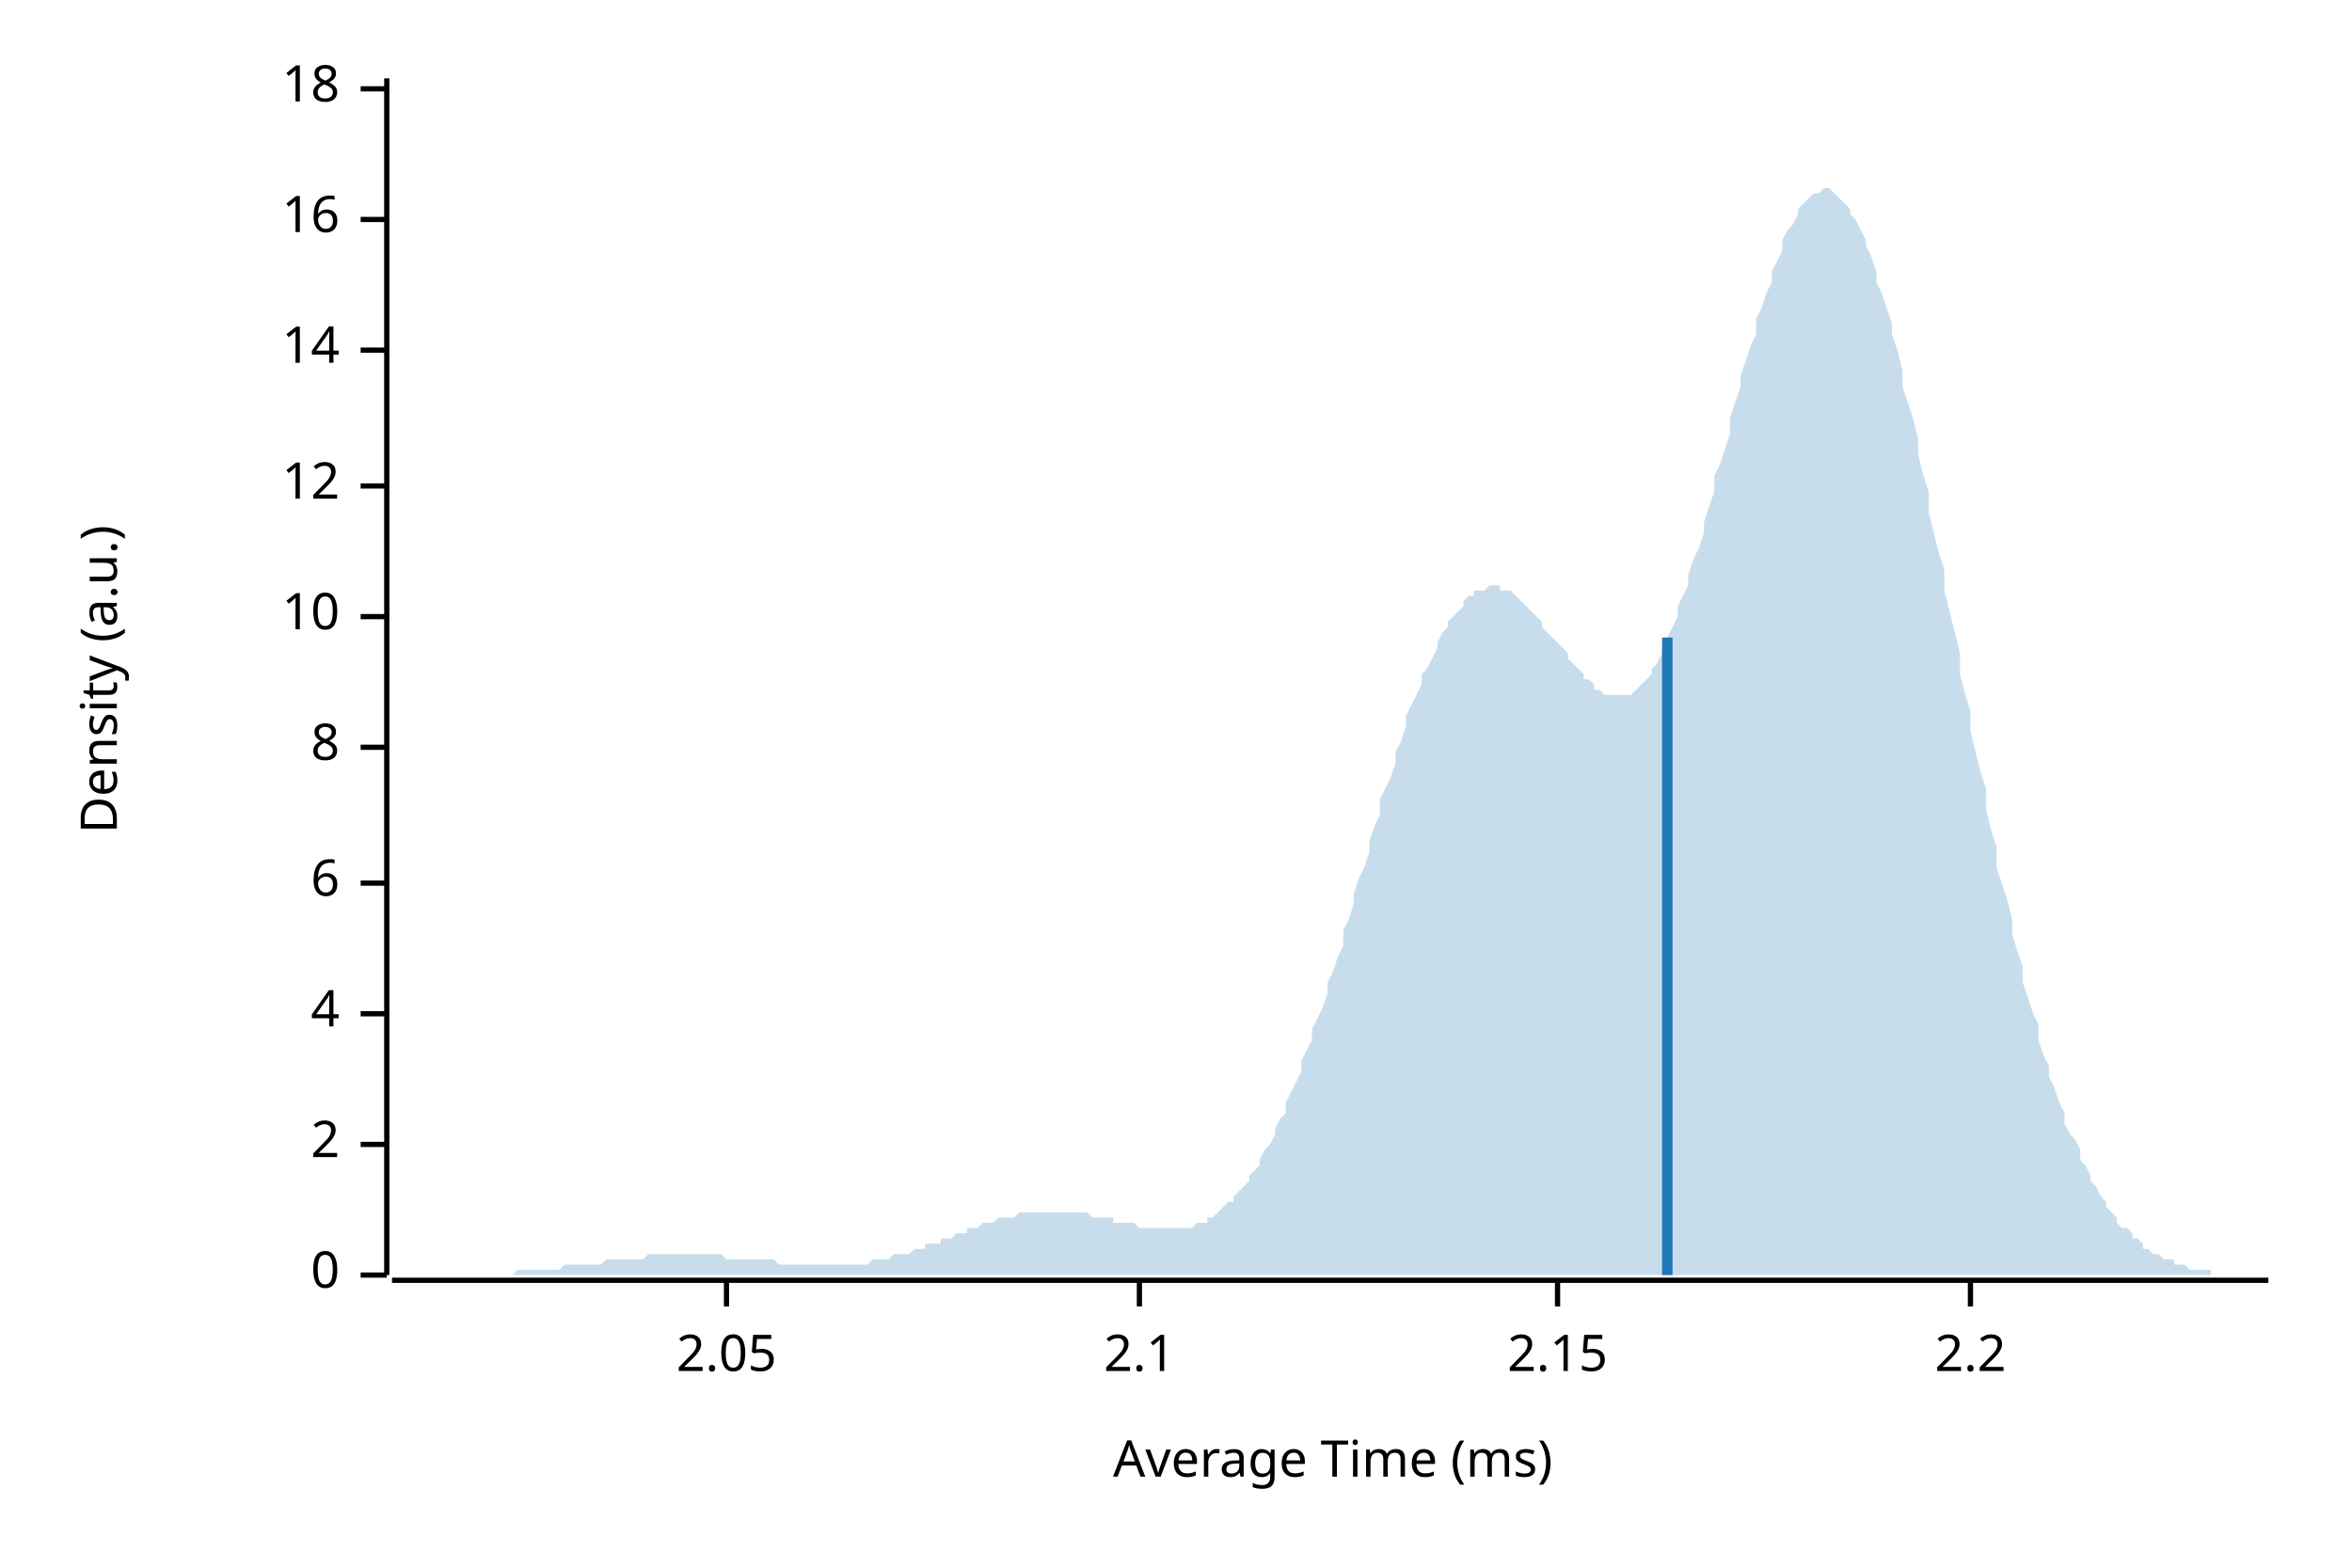
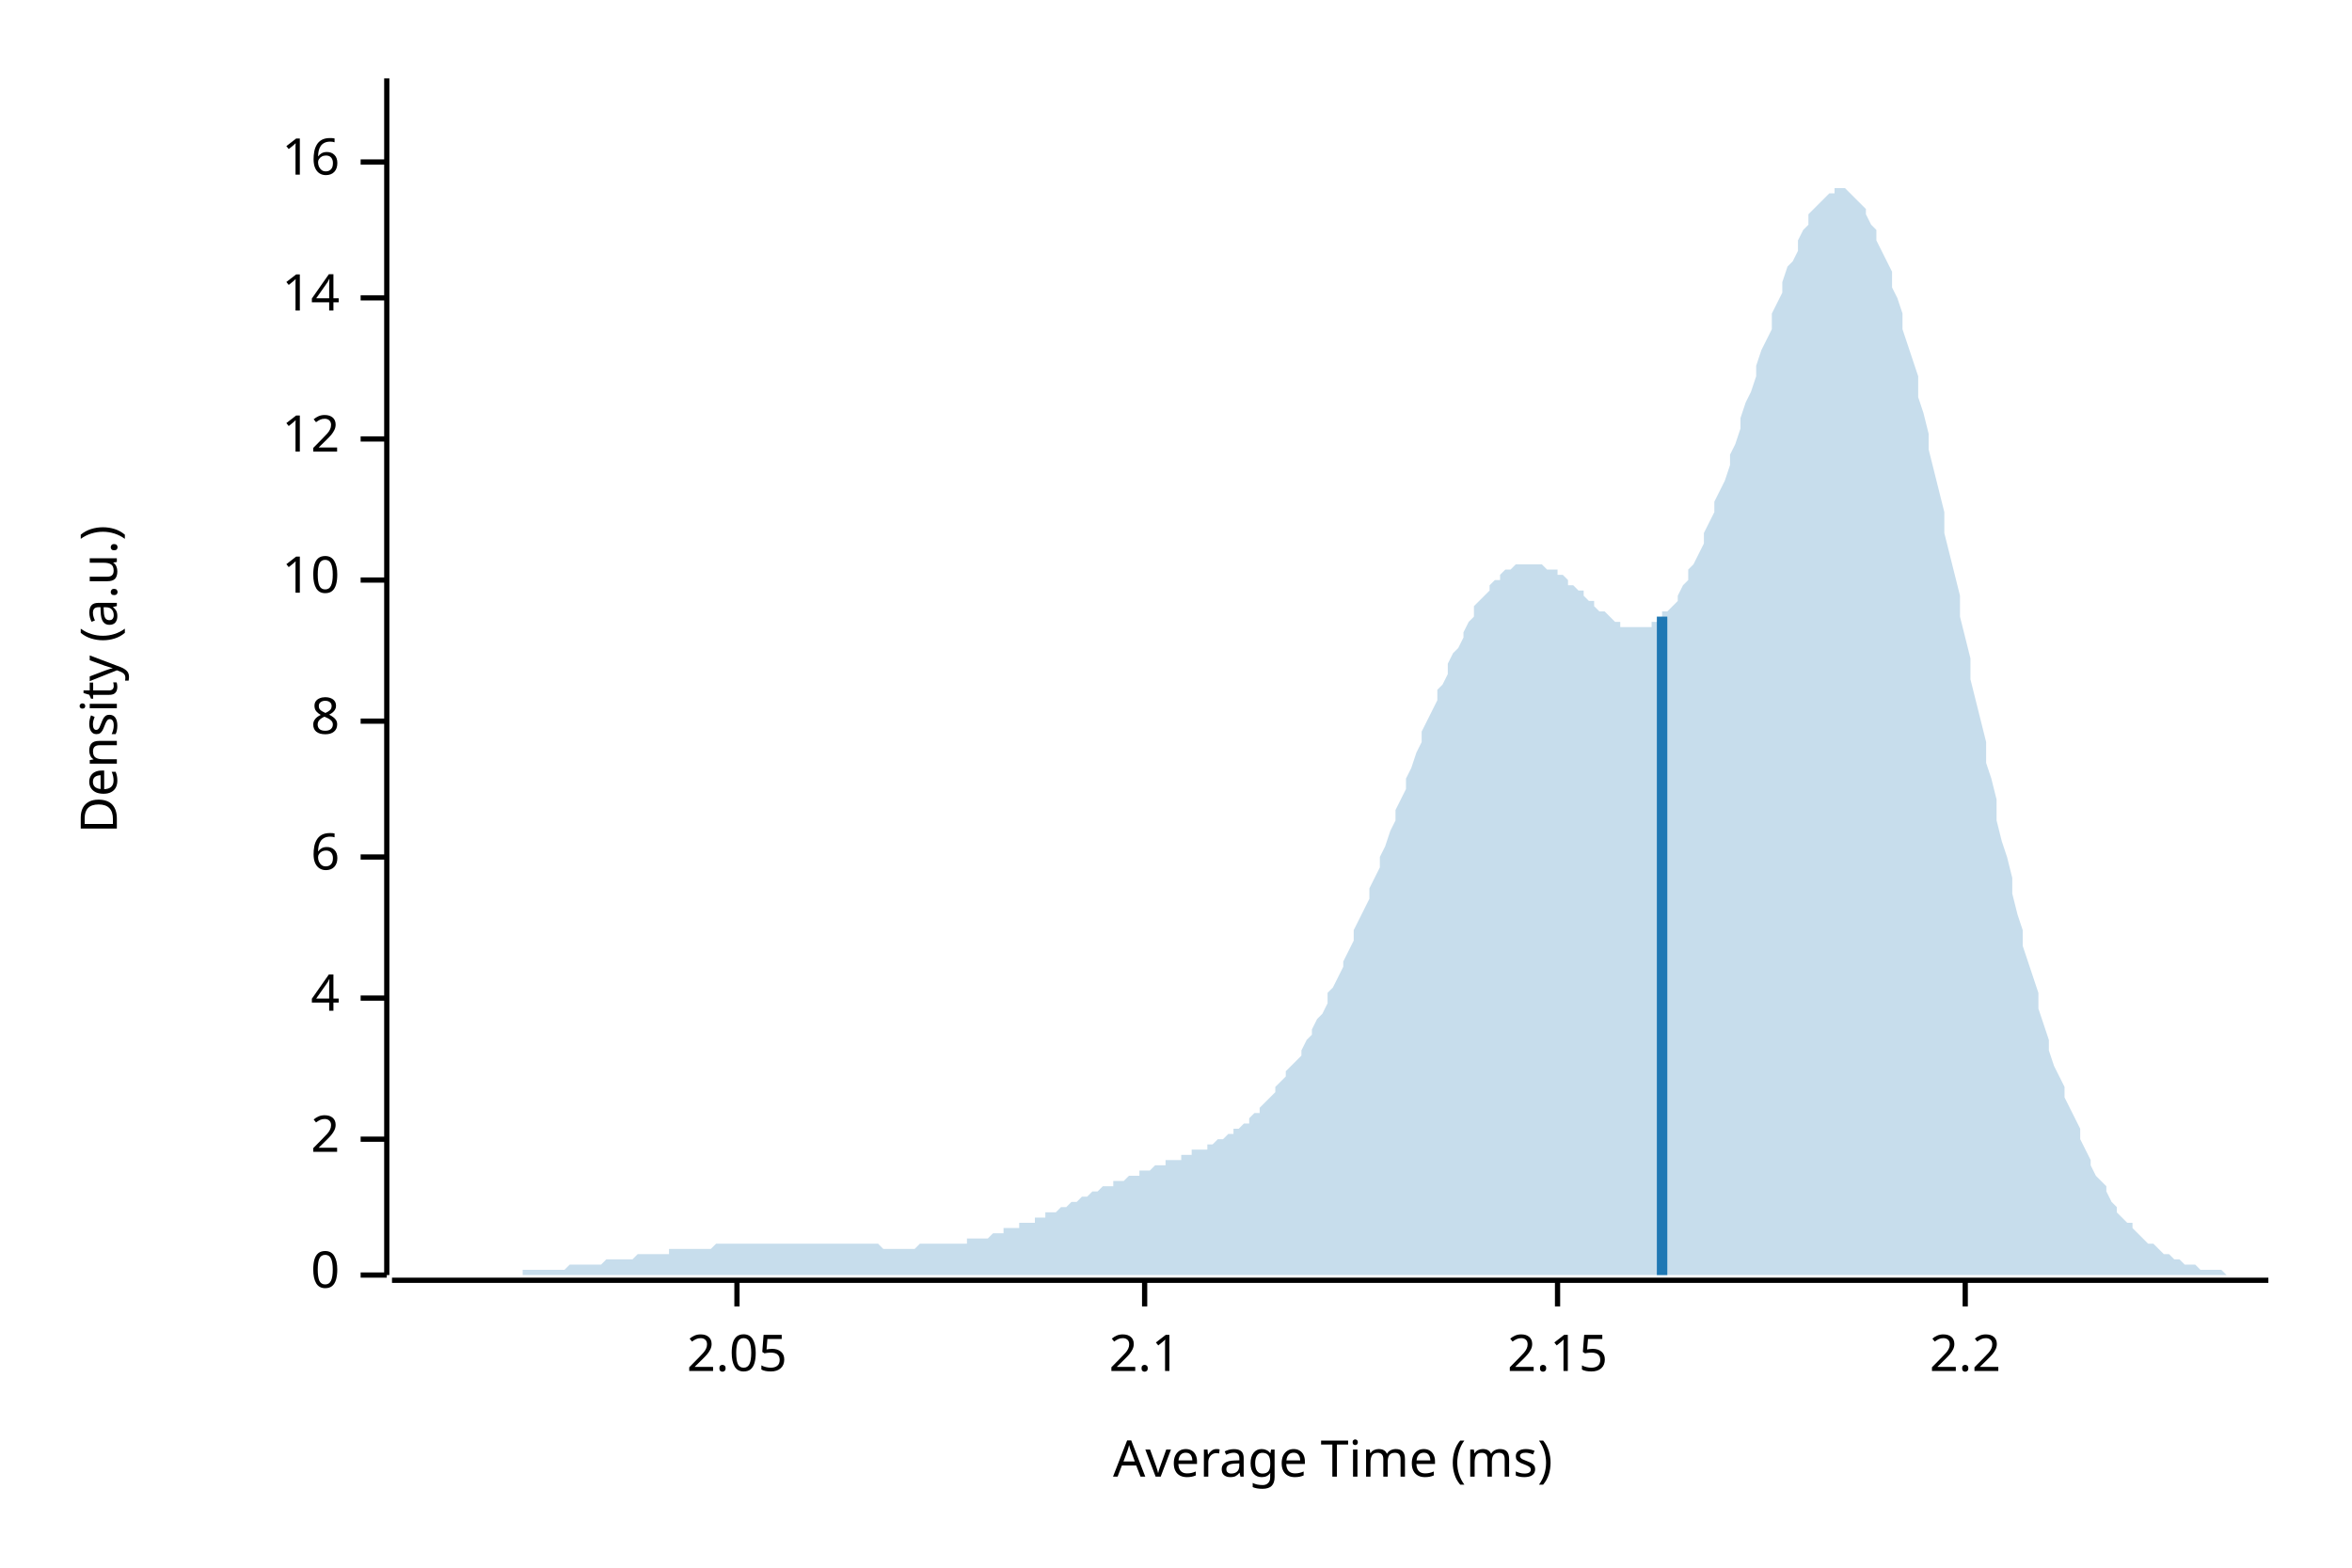
<svg xmlns="http://www.w3.org/2000/svg" width="450" height="300" viewBox="0 0 450 300">
  <text x="15" y="130" dy="0.76em" text-anchor="middle" font-family="sans-serif" font-size="9.677" opacity="1" fill="#000000" transform="rotate(270, 15, 130)">
Density (a.u.)
</text>
  <text x="255" y="285" dy="-0.5ex" text-anchor="middle" font-family="sans-serif" font-size="9.677" opacity="1" fill="#000000">
Average Time (ms)
</text>
  <polyline fill="none" opacity="1" stroke="#000000" stroke-width="1" points="74,15 74,244 " />
  <text x="65" y="244" dy="0.5ex" text-anchor="end" font-family="sans-serif" font-size="9.677" opacity="1" fill="#000000">
0
</text>
  <polyline fill="none" opacity="1" stroke="#000000" stroke-width="1" points="69,244 74,244 " />
-   <text x="65" y="219" dy="0.5ex" text-anchor="end" font-family="sans-serif" font-size="9.677" opacity="1" fill="#000000">
+   <text x="65" y="218" dy="0.5ex" text-anchor="end" font-family="sans-serif" font-size="9.677" opacity="1" fill="#000000">
2
</text>
-   <polyline fill="none" opacity="1" stroke="#000000" stroke-width="1" points="69,219 74,219 " />
-   <text x="65" y="194" dy="0.5ex" text-anchor="end" font-family="sans-serif" font-size="9.677" opacity="1" fill="#000000">
+   <polyline fill="none" opacity="1" stroke="#000000" stroke-width="1" points="69,218 74,218 " />
+   <text x="65" y="191" dy="0.5ex" text-anchor="end" font-family="sans-serif" font-size="9.677" opacity="1" fill="#000000">
4
</text>
-   <polyline fill="none" opacity="1" stroke="#000000" stroke-width="1" points="69,194 74,194 " />
-   <text x="65" y="169" dy="0.5ex" text-anchor="end" font-family="sans-serif" font-size="9.677" opacity="1" fill="#000000">
+   <polyline fill="none" opacity="1" stroke="#000000" stroke-width="1" points="69,191 74,191 " />
+   <text x="65" y="164" dy="0.5ex" text-anchor="end" font-family="sans-serif" font-size="9.677" opacity="1" fill="#000000">
6
</text>
-   <polyline fill="none" opacity="1" stroke="#000000" stroke-width="1" points="69,169 74,169 " />
-   <text x="65" y="143" dy="0.5ex" text-anchor="end" font-family="sans-serif" font-size="9.677" opacity="1" fill="#000000">
+   <polyline fill="none" opacity="1" stroke="#000000" stroke-width="1" points="69,164 74,164 " />
+   <text x="65" y="138" dy="0.5ex" text-anchor="end" font-family="sans-serif" font-size="9.677" opacity="1" fill="#000000">
8
</text>
-   <polyline fill="none" opacity="1" stroke="#000000" stroke-width="1" points="69,143 74,143 " />
-   <text x="65" y="118" dy="0.5ex" text-anchor="end" font-family="sans-serif" font-size="9.677" opacity="1" fill="#000000">
+   <polyline fill="none" opacity="1" stroke="#000000" stroke-width="1" points="69,138 74,138 " />
+   <text x="65" y="111" dy="0.5ex" text-anchor="end" font-family="sans-serif" font-size="9.677" opacity="1" fill="#000000">
10
</text>
-   <polyline fill="none" opacity="1" stroke="#000000" stroke-width="1" points="69,118 74,118 " />
-   <text x="65" y="93" dy="0.5ex" text-anchor="end" font-family="sans-serif" font-size="9.677" opacity="1" fill="#000000">
+   <polyline fill="none" opacity="1" stroke="#000000" stroke-width="1" points="69,111 74,111 " />
+   <text x="65" y="84" dy="0.5ex" text-anchor="end" font-family="sans-serif" font-size="9.677" opacity="1" fill="#000000">
12
</text>
-   <polyline fill="none" opacity="1" stroke="#000000" stroke-width="1" points="69,93 74,93 " />
-   <text x="65" y="67" dy="0.5ex" text-anchor="end" font-family="sans-serif" font-size="9.677" opacity="1" fill="#000000">
+   <polyline fill="none" opacity="1" stroke="#000000" stroke-width="1" points="69,84 74,84 " />
+   <text x="65" y="57" dy="0.5ex" text-anchor="end" font-family="sans-serif" font-size="9.677" opacity="1" fill="#000000">
14
</text>
-   <polyline fill="none" opacity="1" stroke="#000000" stroke-width="1" points="69,67 74,67 " />
-   <text x="65" y="42" dy="0.5ex" text-anchor="end" font-family="sans-serif" font-size="9.677" opacity="1" fill="#000000">
+   <polyline fill="none" opacity="1" stroke="#000000" stroke-width="1" points="69,57 74,57 " />
+   <text x="65" y="31" dy="0.5ex" text-anchor="end" font-family="sans-serif" font-size="9.677" opacity="1" fill="#000000">
16
</text>
-   <polyline fill="none" opacity="1" stroke="#000000" stroke-width="1" points="69,42 74,42 " />
-   <text x="65" y="17" dy="0.5ex" text-anchor="end" font-family="sans-serif" font-size="9.677" opacity="1" fill="#000000">
- 18
- </text>
-   <polyline fill="none" opacity="1" stroke="#000000" stroke-width="1" points="69,17 74,17 " />
+   <polyline fill="none" opacity="1" stroke="#000000" stroke-width="1" points="69,31 74,31 " />
  <polyline fill="none" opacity="1" stroke="#000000" stroke-width="1" points="75,245 434,245 " />
-   <text x="139" y="255" dy="0.76em" text-anchor="middle" font-family="sans-serif" font-size="9.677" opacity="1" fill="#000000">
+   <text x="141" y="255" dy="0.76em" text-anchor="middle" font-family="sans-serif" font-size="9.677" opacity="1" fill="#000000">
2.05
</text>
-   <polyline fill="none" opacity="1" stroke="#000000" stroke-width="1" points="139,245 139,250 " />
-   <text x="218" y="255" dy="0.76em" text-anchor="middle" font-family="sans-serif" font-size="9.677" opacity="1" fill="#000000">
+   <polyline fill="none" opacity="1" stroke="#000000" stroke-width="1" points="141,245 141,250 " />
+   <text x="219" y="255" dy="0.76em" text-anchor="middle" font-family="sans-serif" font-size="9.677" opacity="1" fill="#000000">
2.1
</text>
-   <polyline fill="none" opacity="1" stroke="#000000" stroke-width="1" points="218,245 218,250 " />
+   <polyline fill="none" opacity="1" stroke="#000000" stroke-width="1" points="219,245 219,250 " />
  <text x="298" y="255" dy="0.76em" text-anchor="middle" font-family="sans-serif" font-size="9.677" opacity="1" fill="#000000">
2.15
</text>
  <polyline fill="none" opacity="1" stroke="#000000" stroke-width="1" points="298,245 298,250 " />
-   <text x="377" y="255" dy="0.76em" text-anchor="middle" font-family="sans-serif" font-size="9.677" opacity="1" fill="#000000">
+   <text x="376" y="255" dy="0.76em" text-anchor="middle" font-family="sans-serif" font-size="9.677" opacity="1" fill="#000000">
2.2
</text>
-   <polyline fill="none" opacity="1" stroke="#000000" stroke-width="1" points="377,245 377,250 " />
-   <polygon opacity="0.25" fill="#1F78B4" points="75,244 75,244 76,244 77,244 77,244 78,244 79,244 80,244 80,244 81,244 82,244 82,244 83,244 84,244 85,244 85,244 86,244 87,244 87,244 88,244 89,244 90,244 90,244 91,244 92,244 92,244 93,244 94,244 95,244 95,244 96,244 97,244 98,244 98,244 99,243 100,243 100,243 101,243 102,243 103,243 103,243 104,243 105,243 105,243 106,243 107,243 108,242 108,242 109,242 110,242 110,242 111,242 112,242 113,242 113,242 114,242 115,242 116,241 116,241 117,241 118,241 118,241 119,241 120,241 121,241 121,241 122,241 123,241 123,241 124,240 125,240 126,240 126,240 127,240 128,240 128,240 129,240 130,240 131,240 131,240 132,240 133,240 133,240 134,240 135,240 136,240 136,240 137,240 138,240 139,241 139,241 140,241 141,241 141,241 142,241 143,241 144,241 144,241 145,241 146,241 146,241 147,241 148,241 149,242 149,242 150,242 151,242 151,242 152,242 153,242 154,242 154,242 155,242 156,242 157,242 157,242 158,242 159,242 159,242 160,242 161,242 162,242 162,242 163,242 164,242 164,242 165,242 166,242 167,241 167,241 168,241 169,241 169,241 170,241 171,240 172,240 172,240 173,240 174,240 175,239 175,239 176,239 177,239 177,238 178,238 179,238 180,238 180,237 181,237 182,237 182,237 183,236 184,236 185,236 185,235 186,235 187,235 187,235 188,234 189,234 190,234 190,234 191,233 192,233 192,233 193,233 194,233 195,232 195,232 196,232 197,232 198,232 198,232 199,232 200,232 200,232 201,232 202,232 203,232 203,232 204,232 205,232 205,232 206,232 207,232 208,232 208,232 209,233 210,233 210,233 211,233 212,233 213,233 213,234 214,234 215,234 216,234 216,234 217,234 218,235 218,235 219,235 220,235 221,235 221,235 222,235 223,235 223,235 224,235 225,235 226,235 226,235 227,235 228,235 228,235 229,234 230,234 231,234 231,233 232,233 233,232 233,232 234,231 235,230 236,230 236,229 237,228 238,227 239,226 239,225 240,224 241,223 241,222 242,220 243,219 244,217 244,216 245,214 246,213 246,211 247,209 248,207 249,205 249,203 250,201 251,199 251,197 252,195 253,193 254,190 254,188 255,186 256,183 257,181 257,178 258,176 259,173 259,171 260,168 261,166 262,163 262,161 263,158 264,156 264,153 265,151 266,149 267,146 267,144 268,142 269,139 269,137 270,135 271,133 272,131 272,129 273,128 274,126 275,124 275,123 276,121 277,120 277,119 278,118 279,117 280,116 280,115 281,114 282,114 282,113 283,113 284,113 285,112 285,112 286,112 287,112 287,113 288,113 289,113 290,114 290,114 291,115 292,116 292,116 293,117 294,118 295,119 295,120 296,121 297,122 298,123 298,123 299,124 300,125 300,126 301,127 302,128 303,129 303,130 304,130 305,131 305,132 306,132 307,133 308,133 308,133 309,133 310,133 310,133 311,133 312,133 313,132 313,132 314,131 315,130 316,129 316,128 317,127 318,125 318,124 319,122 320,120 321,118 321,116 322,114 323,112 323,110 324,107 325,105 326,102 326,100 327,97 328,94 328,91 329,89 330,86 331,83 331,80 332,77 333,74 333,72 334,69 335,66 336,64 336,61 337,59 338,56 339,54 339,52 340,50 341,48 341,46 342,44 343,43 344,41 344,40 345,39 346,38 346,38 347,37 348,37 349,36 349,36 350,36 351,37 351,37 352,38 353,39 354,40 354,41 355,42 356,44 357,46 357,47 358,49 359,52 359,54 360,56 361,59 362,62 362,64 363,67 364,71 364,74 365,77 366,80 367,84 367,87 368,91 369,94 369,98 370,102 371,106 372,109 372,113 373,117 374,121 375,125 375,129 376,133 377,136 377,140 378,144 379,148 380,151 380,155 381,159 382,162 382,166 383,169 384,172 385,176 385,179 386,182 387,185 387,188 388,191 389,194 390,196 390,199 391,202 392,204 392,206 393,208 394,211 395,213 395,215 396,217 397,218 398,220 398,222 399,223 400,225 400,226 401,227 402,229 403,230 403,231 404,232 405,233 405,234 406,235 407,235 408,236 408,237 409,237 410,238 410,239 411,239 412,240 413,240 413,240 414,241 415,241 416,241 416,242 417,242 418,242 418,242 419,243 420,243 421,243 421,243 422,243 423,243 423,244 424,244 425,244 426,244 426,244 427,244 428,244 428,244 429,244 430,244 431,244 431,244 432,244 433,244 434,244 434,244 75,244 " />
-   <polyline fill="none" opacity="1" stroke="#1F78B4" stroke-width="2" points="319,244 319,122 " />
+   <polyline fill="none" opacity="1" stroke="#000000" stroke-width="1" points="376,245 376,250 " />
+   <polygon opacity="0.25" fill="#1F78B4" points="75,244 75,244 76,244 77,244 77,244 78,244 79,244 80,244 80,244 81,244 82,244 82,244 83,244 84,244 85,244 85,244 86,244 87,244 87,244 88,244 89,244 90,244 90,244 91,244 92,244 92,244 93,244 94,244 95,244 95,244 96,244 97,244 98,244 98,244 99,244 100,244 100,243 101,243 102,243 103,243 103,243 104,243 105,243 105,243 106,243 107,243 108,243 108,243 109,242 110,242 110,242 111,242 112,242 113,242 113,242 114,242 115,242 116,241 116,241 117,241 118,241 118,241 119,241 120,241 121,241 121,241 122,240 123,240 123,240 124,240 125,240 126,240 126,240 127,240 128,240 128,239 129,239 130,239 131,239 131,239 132,239 133,239 133,239 134,239 135,239 136,239 136,239 137,238 138,238 139,238 139,238 140,238 141,238 141,238 142,238 143,238 144,238 144,238 145,238 146,238 146,238 147,238 148,238 149,238 149,238 150,238 151,238 151,238 152,238 153,238 154,238 154,238 155,238 156,238 157,238 157,238 158,238 159,238 159,238 160,238 161,238 162,238 162,238 163,238 164,238 164,238 165,238 166,238 167,238 167,238 168,238 169,239 169,239 170,239 171,239 172,239 172,239 173,239 174,239 175,239 175,239 176,238 177,238 177,238 178,238 179,238 180,238 180,238 181,238 182,238 182,238 183,238 184,238 185,238 185,237 186,237 187,237 187,237 188,237 189,237 190,236 190,236 191,236 192,236 192,235 193,235 194,235 195,235 195,234 196,234 197,234 198,234 198,233 199,233 200,233 200,232 201,232 202,232 203,231 203,231 204,231 205,230 205,230 206,230 207,229 208,229 208,229 209,228 210,228 210,228 211,227 212,227 213,227 213,226 214,226 215,226 216,225 216,225 217,225 218,225 218,224 219,224 220,224 221,223 221,223 222,223 223,223 223,222 224,222 225,222 226,222 226,221 227,221 228,221 228,220 229,220 230,220 231,220 231,219 232,219 233,218 233,218 234,218 235,217 236,217 236,216 237,216 238,215 239,215 239,214 240,213 241,213 241,212 242,211 243,210 244,209 244,208 245,207 246,206 246,205 247,204 248,203 249,202 249,201 250,199 251,198 251,197 252,195 253,194 254,192 254,190 255,189 256,187 257,185 257,184 258,182 259,180 259,178 260,176 261,174 262,172 262,170 263,168 264,166 264,164 265,162 266,159 267,157 267,155 268,153 269,151 269,149 270,147 271,144 272,142 272,140 273,138 274,136 275,134 275,132 276,131 277,129 277,127 278,125 279,124 280,122 280,121 281,119 282,118 282,116 283,115 284,114 285,113 285,112 286,111 287,111 287,110 288,109 289,109 290,108 290,108 291,108 292,108 292,108 293,108 294,108 295,108 295,108 296,109 297,109 298,109 298,110 299,110 300,111 300,112 301,112 302,113 303,113 303,114 304,115 305,115 305,116 306,117 307,117 308,118 308,118 309,119 310,119 310,120 311,120 312,120 313,120 313,120 314,120 315,120 316,120 316,119 317,119 318,118 318,117 319,117 320,116 321,115 321,114 322,112 323,111 323,109 324,108 325,106 326,104 326,102 327,100 328,98 328,96 329,94 330,92 331,89 331,87 332,85 333,82 333,80 334,77 335,75 336,72 336,70 337,67 338,65 339,63 339,60 340,58 341,56 341,54 342,51 343,50 344,48 344,46 345,44 346,43 346,41 347,40 348,39 349,38 349,38 350,37 351,37 351,36 352,36 353,36 354,37 354,37 355,38 356,39 357,40 357,41 358,43 359,44 359,46 360,48 361,50 362,52 362,55 363,57 364,60 364,63 365,66 366,69 367,72 367,76 368,79 369,83 369,86 370,90 371,94 372,98 372,102 373,106 374,110 375,114 375,118 376,122 377,126 377,130 378,134 379,138 380,142 380,146 381,149 382,153 382,157 383,161 384,164 385,168 385,171 386,175 387,178 387,181 388,184 389,187 390,190 390,193 391,196 392,199 392,201 393,204 394,206 395,208 395,210 396,212 397,214 398,216 398,218 399,220 400,222 400,223 401,225 402,226 403,227 403,228 404,230 405,231 405,232 406,233 407,234 408,234 408,235 409,236 410,237 410,237 411,238 412,238 413,239 413,239 414,240 415,240 416,241 416,241 417,241 418,242 418,242 419,242 420,242 421,243 421,243 422,243 423,243 423,243 424,243 425,243 426,244 426,244 427,244 428,244 428,244 429,244 430,244 431,244 431,244 432,244 433,244 434,244 434,244 75,244 " />
+   <polyline fill="none" opacity="1" stroke="#1F78B4" stroke-width="2" points="318,244 318,118 " />
</svg>
